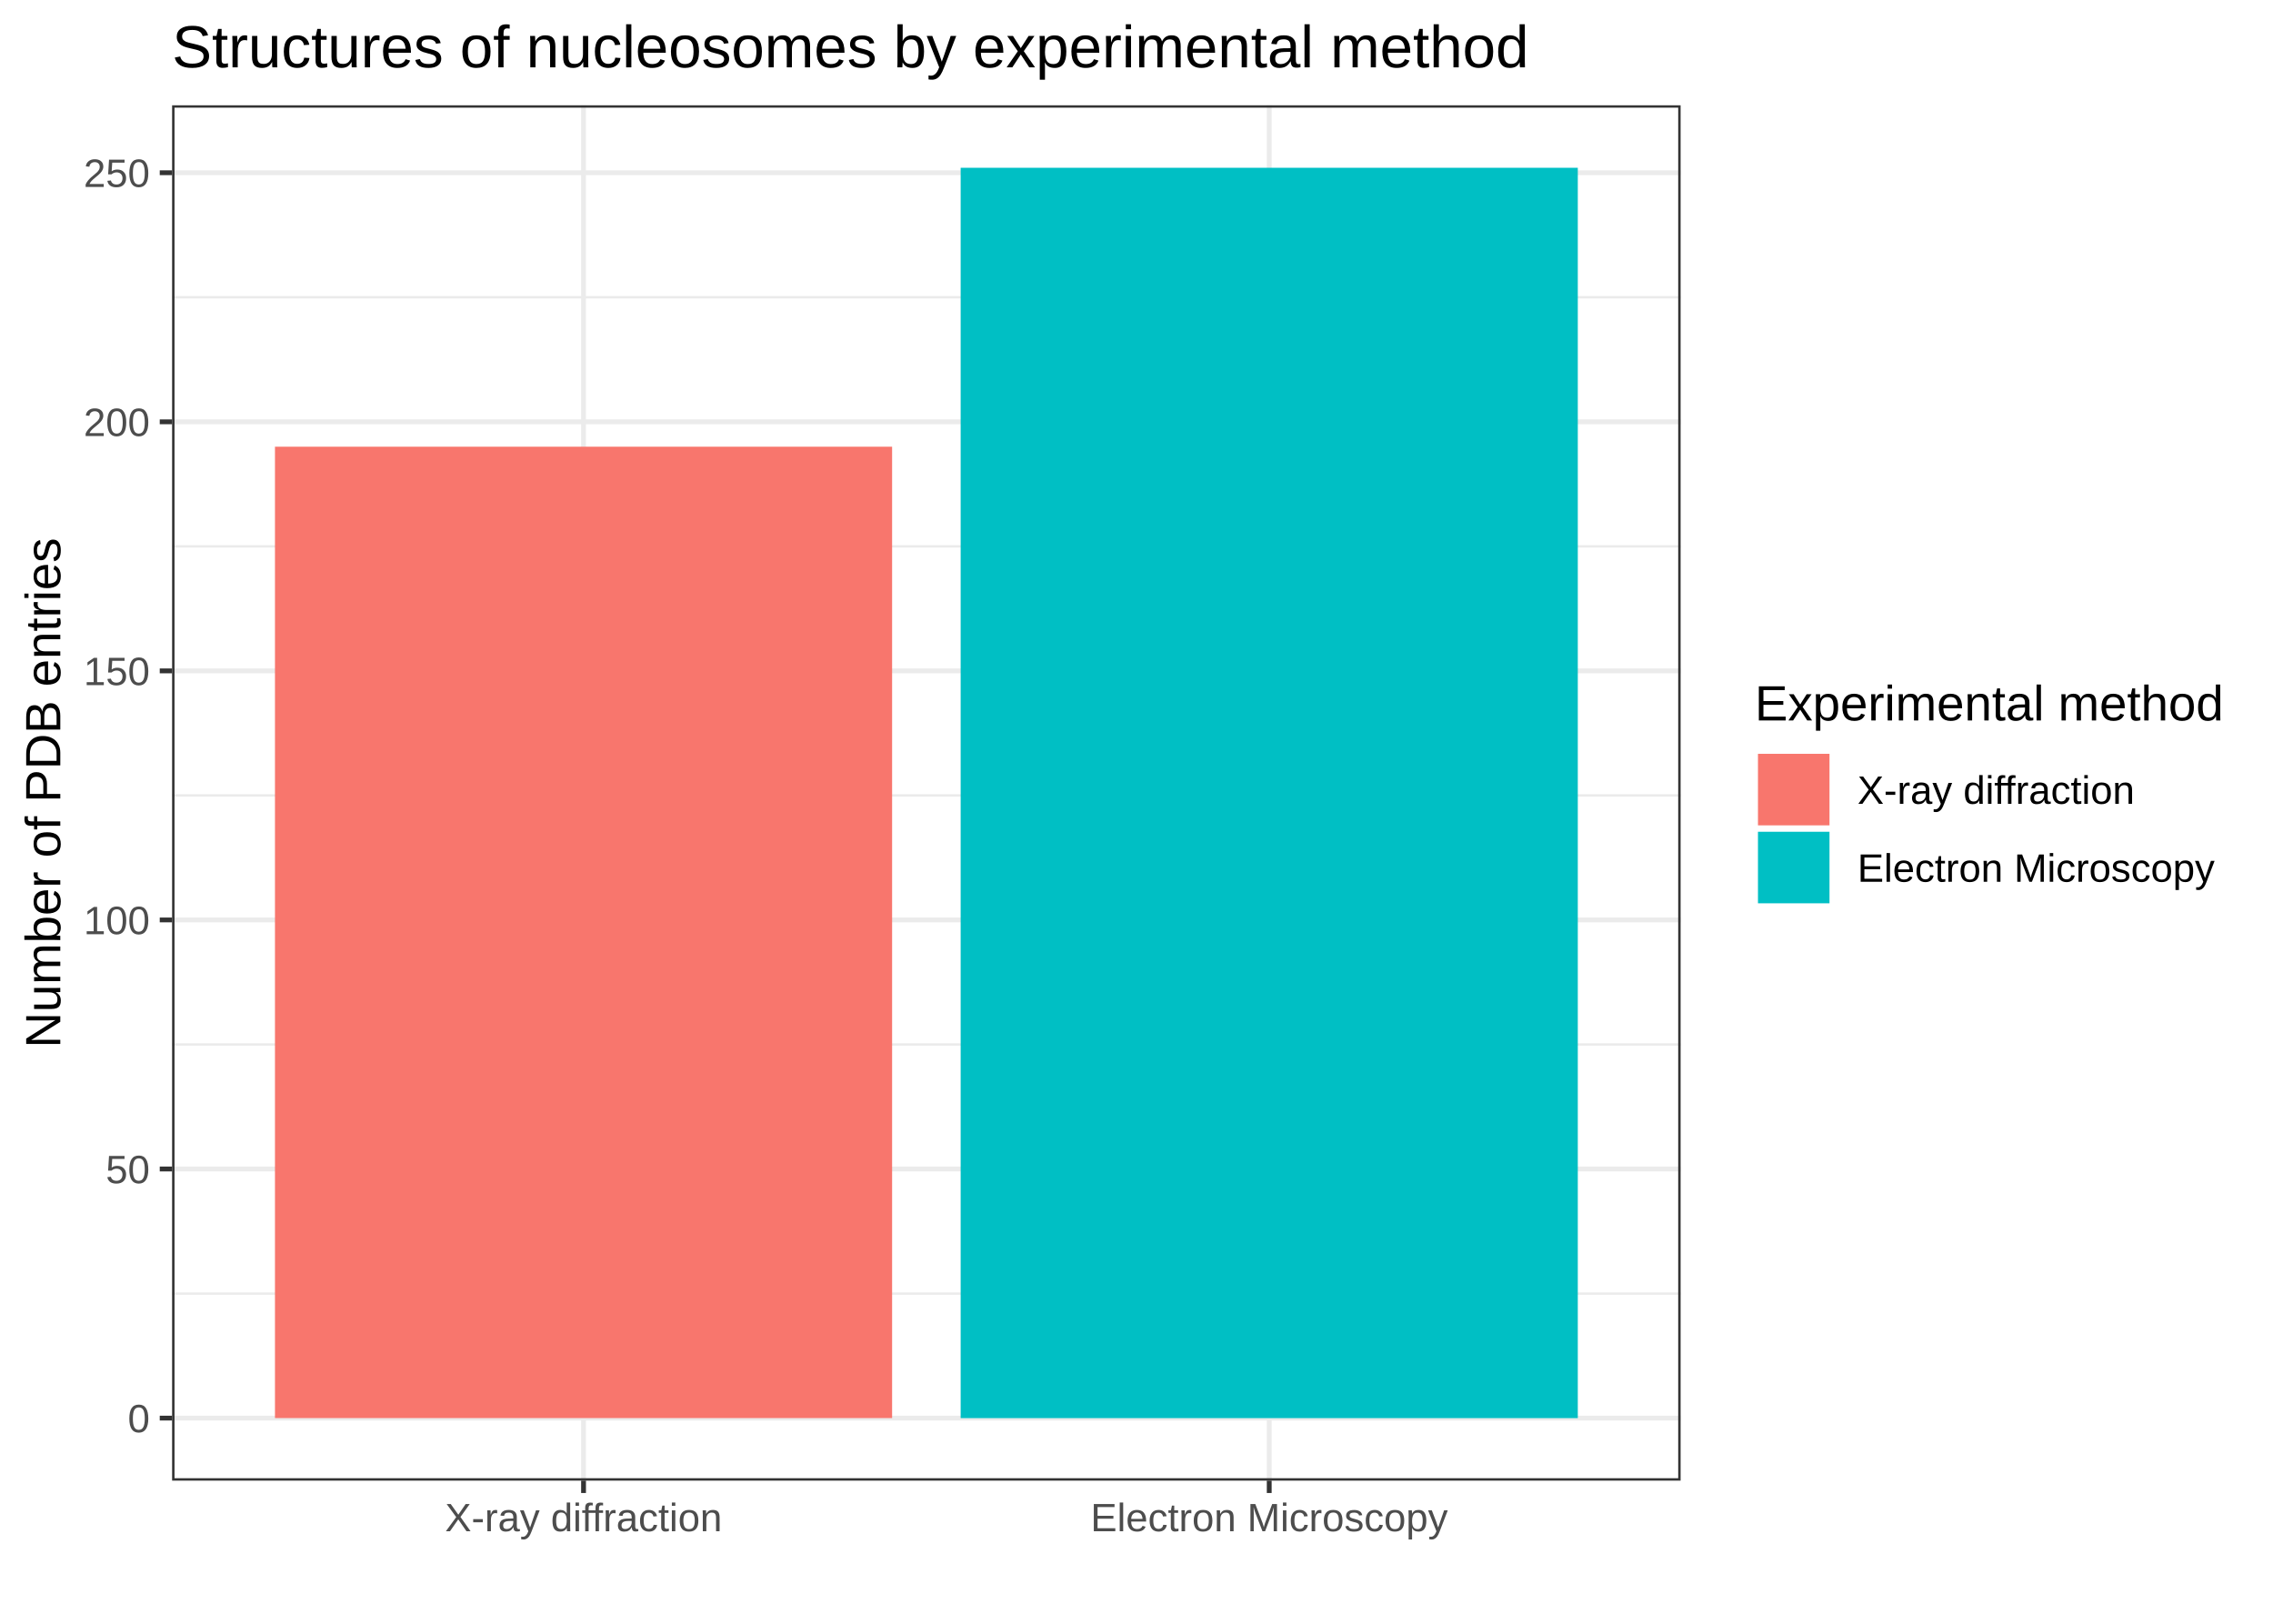
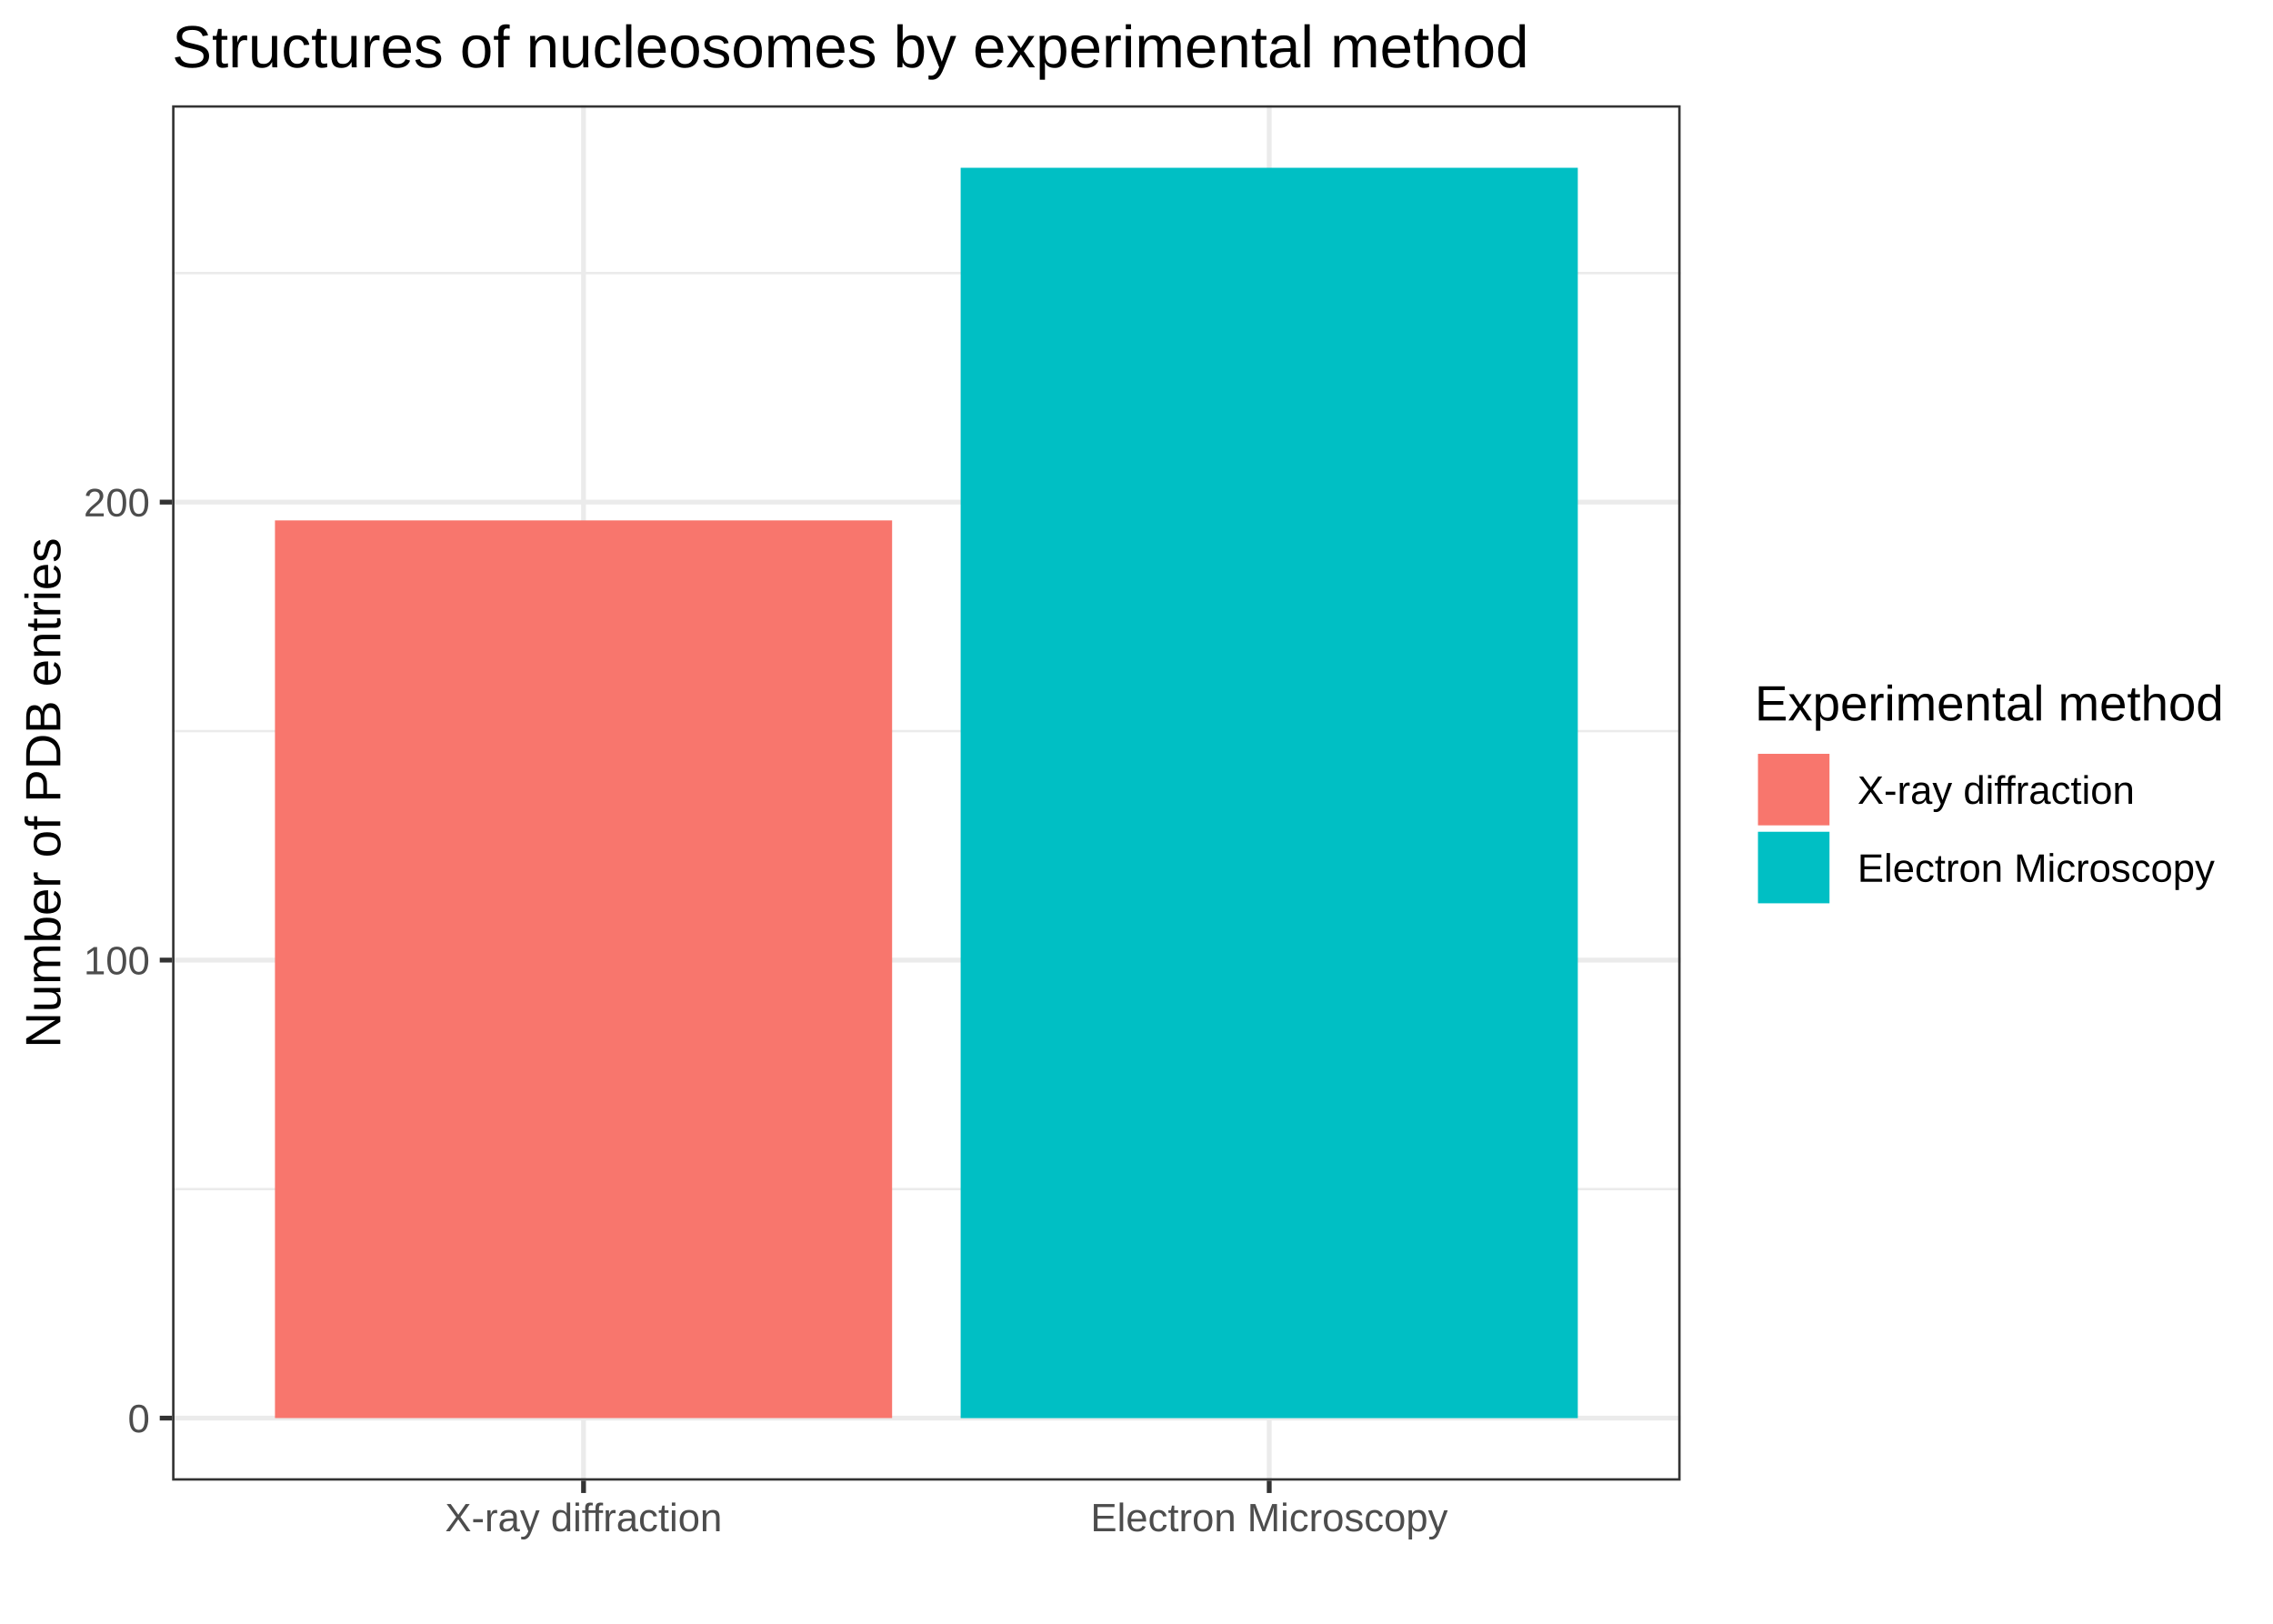
<svg xmlns="http://www.w3.org/2000/svg" class="svglite" width="504.00pt" height="360.00pt" viewBox="0 0 504.00 360.00">
  <defs>
    <style type="text/css">
    .svglite line, .svglite polyline, .svglite polygon, .svglite path, .svglite rect, .svglite circle {
      fill: none;
      stroke: #000000;
      stroke-linecap: round;
      stroke-linejoin: round;
      stroke-miterlimit: 10.00;
    }
    .svglite text {
      white-space: pre;
    }
  </style>
  </defs>
  <rect width="100%" height="100%" style="stroke: none; fill: #FFFFFF;" />
  <defs>
    <clipPath id="cpMC4wMHw1MDQuMDB8MC4wMHwzNjAuMDA=">
      <rect x="0.00" y="0.00" width="504.00" height="360.00" />
    </clipPath>
  </defs>
  <g clip-path="url(#cpMC4wMHw1MDQuMDB8MC4wMHwzNjAuMDA=)">
    <rect x="0.00" y="0.00" width="504.00" height="360.00" style="stroke-width: 1.07; stroke: #FFFFFF; fill: #FFFFFF;" />
  </g>
  <defs>
    <clipPath id="cpMzguMTZ8MzcyLjY1fDIzLjM0fDMyOC4yNw==">
      <rect x="38.16" y="23.34" width="334.49" height="304.93" />
    </clipPath>
  </defs>
  <g clip-path="url(#cpMzguMTZ8MzcyLjY1fDIzLjM0fDMyOC4yNw==)">
    <rect x="38.16" y="23.34" width="334.49" height="304.93" style="stroke-width: 1.07; stroke: none; fill: #FFFFFF;" />
-     <polyline points="38.16,286.80 372.65,286.80 " style="stroke-width: 0.53; stroke: #EBEBEB; stroke-linecap: butt;" />
-     <polyline points="38.16,231.57 372.65,231.57 " style="stroke-width: 0.53; stroke: #EBEBEB; stroke-linecap: butt;" />
-     <polyline points="38.16,176.35 372.65,176.35 " style="stroke-width: 0.53; stroke: #EBEBEB; stroke-linecap: butt;" />
-     <polyline points="38.16,121.13 372.65,121.13 " style="stroke-width: 0.53; stroke: #EBEBEB; stroke-linecap: butt;" />
-     <polyline points="38.16,65.91 372.65,65.91 " style="stroke-width: 0.53; stroke: #EBEBEB; stroke-linecap: butt;" />
+     <polyline points="38.16,263.63 372.65,263.63 " style="stroke-width: 0.53; stroke: #EBEBEB; stroke-linecap: butt;" />
+     <polyline points="38.16,162.09 372.65,162.09 " style="stroke-width: 0.53; stroke: #EBEBEB; stroke-linecap: butt;" />
+     <polyline points="38.16,60.55 372.65,60.55 " style="stroke-width: 0.53; stroke: #EBEBEB; stroke-linecap: butt;" />
    <polyline points="38.16,314.41 372.65,314.41 " style="stroke-width: 1.07; stroke: #EBEBEB; stroke-linecap: butt;" />
-     <polyline points="38.16,259.18 372.65,259.18 " style="stroke-width: 1.07; stroke: #EBEBEB; stroke-linecap: butt;" />
-     <polyline points="38.16,203.96 372.65,203.96 " style="stroke-width: 1.07; stroke: #EBEBEB; stroke-linecap: butt;" />
-     <polyline points="38.16,148.74 372.65,148.74 " style="stroke-width: 1.07; stroke: #EBEBEB; stroke-linecap: butt;" />
-     <polyline points="38.16,93.52 372.65,93.52 " style="stroke-width: 1.07; stroke: #EBEBEB; stroke-linecap: butt;" />
-     <polyline points="38.16,38.30 372.65,38.30 " style="stroke-width: 1.07; stroke: #EBEBEB; stroke-linecap: butt;" />
+     <polyline points="38.16,212.86 372.65,212.86 " style="stroke-width: 1.07; stroke: #EBEBEB; stroke-linecap: butt;" />
+     <polyline points="38.16,111.32 372.65,111.32 " style="stroke-width: 1.07; stroke: #EBEBEB; stroke-linecap: butt;" />
    <polyline points="129.39,328.27 129.39,23.34 " style="stroke-width: 1.07; stroke: #EBEBEB; stroke-linecap: butt;" />
    <polyline points="281.43,328.27 281.43,23.34 " style="stroke-width: 1.07; stroke: #EBEBEB; stroke-linecap: butt;" />
-     <rect x="60.97" y="99.04" width="136.84" height="215.36" style="stroke-width: 1.07; stroke: none; stroke-linecap: square; stroke-linejoin: miter; fill: #F8766D;" />
-     <rect x="213.01" y="37.20" width="136.84" height="277.21" style="stroke-width: 1.07; stroke: none; stroke-linecap: square; stroke-linejoin: miter; fill: #00BFC4;" />
+     <rect x="60.97" y="115.38" width="136.84" height="199.02" style="stroke-width: 1.07; stroke: none; stroke-linecap: butt; stroke-linejoin: miter; fill: #F8766D;" />
+     <rect x="213.01" y="37.20" width="136.84" height="277.21" style="stroke-width: 1.07; stroke: none; stroke-linecap: butt; stroke-linejoin: miter; fill: #00BFC4;" />
    <rect x="38.16" y="23.34" width="334.49" height="304.93" style="stroke-width: 1.07; stroke: #333333;" />
  </g>
  <g clip-path="url(#cpMC4wMHw1MDQuMDB8MC4wMHwzNjAuMDA=)">
    <text x="33.23" y="317.56" text-anchor="end" style="font-size: 8.80px;fill: #4D4D4D; font-family: &quot;Arial&quot;;" textLength="4.90px" lengthAdjust="spacingAndGlyphs">0</text>
-     <text x="33.23" y="262.34" text-anchor="end" style="font-size: 8.80px;fill: #4D4D4D; font-family: &quot;Arial&quot;;" textLength="9.79px" lengthAdjust="spacingAndGlyphs">50</text>
-     <text x="33.23" y="207.12" text-anchor="end" style="font-size: 8.80px;fill: #4D4D4D; font-family: &quot;Arial&quot;;" textLength="14.69px" lengthAdjust="spacingAndGlyphs">100</text>
-     <text x="33.23" y="151.90" text-anchor="end" style="font-size: 8.80px;fill: #4D4D4D; font-family: &quot;Arial&quot;;" textLength="14.69px" lengthAdjust="spacingAndGlyphs">150</text>
-     <text x="33.23" y="96.68" text-anchor="end" style="font-size: 8.80px;fill: #4D4D4D; font-family: &quot;Arial&quot;;" textLength="14.69px" lengthAdjust="spacingAndGlyphs">200</text>
-     <text x="33.23" y="41.45" text-anchor="end" style="font-size: 8.80px;fill: #4D4D4D; font-family: &quot;Arial&quot;;" textLength="14.69px" lengthAdjust="spacingAndGlyphs">250</text>
+     <text x="33.23" y="216.02" text-anchor="end" style="font-size: 8.80px;fill: #4D4D4D; font-family: &quot;Arial&quot;;" textLength="14.69px" lengthAdjust="spacingAndGlyphs">100</text>
+     <text x="33.23" y="114.48" text-anchor="end" style="font-size: 8.80px;fill: #4D4D4D; font-family: &quot;Arial&quot;;" textLength="14.69px" lengthAdjust="spacingAndGlyphs">200</text>
    <polyline points="35.42,314.41 38.16,314.41 " style="stroke-width: 1.07; stroke: #333333; stroke-linecap: butt;" />
-     <polyline points="35.42,259.18 38.16,259.18 " style="stroke-width: 1.07; stroke: #333333; stroke-linecap: butt;" />
-     <polyline points="35.42,203.96 38.16,203.96 " style="stroke-width: 1.07; stroke: #333333; stroke-linecap: butt;" />
-     <polyline points="35.42,148.74 38.16,148.74 " style="stroke-width: 1.07; stroke: #333333; stroke-linecap: butt;" />
-     <polyline points="35.42,93.52 38.16,93.52 " style="stroke-width: 1.07; stroke: #333333; stroke-linecap: butt;" />
-     <polyline points="35.42,38.30 38.16,38.30 " style="stroke-width: 1.07; stroke: #333333; stroke-linecap: butt;" />
+     <polyline points="35.42,212.86 38.16,212.86 " style="stroke-width: 1.07; stroke: #333333; stroke-linecap: butt;" />
+     <polyline points="35.42,111.32 38.16,111.32 " style="stroke-width: 1.07; stroke: #333333; stroke-linecap: butt;" />
    <polyline points="129.39,331.01 129.39,328.27 " style="stroke-width: 1.07; stroke: #333333; stroke-linecap: butt;" />
    <polyline points="281.43,331.01 281.43,328.27 " style="stroke-width: 1.07; stroke: #333333; stroke-linecap: butt;" />
    <text x="129.39" y="339.50" text-anchor="middle" style="font-size: 8.80px;fill: #4D4D4D; font-family: &quot;Arial&quot;;" textLength="61.60px" lengthAdjust="spacingAndGlyphs">X-ray diffraction</text>
    <text x="281.43" y="339.50" text-anchor="middle" style="font-size: 8.80px;fill: #4D4D4D; font-family: &quot;Arial&quot;;" textLength="79.21px" lengthAdjust="spacingAndGlyphs">Electron Microscopy</text>
    <text transform="translate(13.37,175.80) rotate(-90)" text-anchor="middle" style="font-size: 11.00px; font-family: &quot;Arial&quot;;" textLength="113.10px" lengthAdjust="spacingAndGlyphs">Number of PDB entries</text>
    <rect x="383.61" y="145.14" width="114.91" height="61.32" style="stroke-width: 1.07; stroke: none; fill: #FFFFFF;" />
    <text x="389.09" y="159.73" style="font-size: 11.00px; font-family: &quot;Arial&quot;;" textLength="103.95px" lengthAdjust="spacingAndGlyphs">Experimental method</text>
    <rect x="389.09" y="166.42" width="17.28" height="17.28" style="stroke-width: 1.07; stroke: none; fill: #FFFFFF;" />
-     <rect x="389.80" y="167.13" width="15.86" height="15.86" style="stroke-width: 1.07; stroke: none; stroke-linecap: square; stroke-linejoin: miter; fill: #F8766D;" />
+     <rect x="389.80" y="167.13" width="15.86" height="15.86" style="stroke-width: 1.07; stroke: none; stroke-linecap: butt; stroke-linejoin: miter; fill: #F8766D;" />
    <rect x="389.09" y="183.70" width="17.28" height="17.28" style="stroke-width: 1.07; stroke: none; fill: #FFFFFF;" />
-     <rect x="389.80" y="184.41" width="15.86" height="15.86" style="stroke-width: 1.07; stroke: none; stroke-linecap: square; stroke-linejoin: miter; fill: #00BFC4;" />
+     <rect x="389.80" y="184.41" width="15.86" height="15.86" style="stroke-width: 1.07; stroke: none; stroke-linecap: butt; stroke-linejoin: miter; fill: #00BFC4;" />
    <text x="411.85" y="178.22" style="font-size: 8.80px; font-family: &quot;Arial&quot;;" textLength="61.60px" lengthAdjust="spacingAndGlyphs">X-ray diffraction</text>
    <text x="411.85" y="195.50" style="font-size: 8.80px; font-family: &quot;Arial&quot;;" textLength="79.21px" lengthAdjust="spacingAndGlyphs">Electron Microscopy</text>
    <text x="38.16" y="14.94" style="font-size: 13.20px; font-family: &quot;Arial&quot;;" textLength="300.61px" lengthAdjust="spacingAndGlyphs">Structures of nucleosomes by experimental method</text>
  </g>
</svg>
